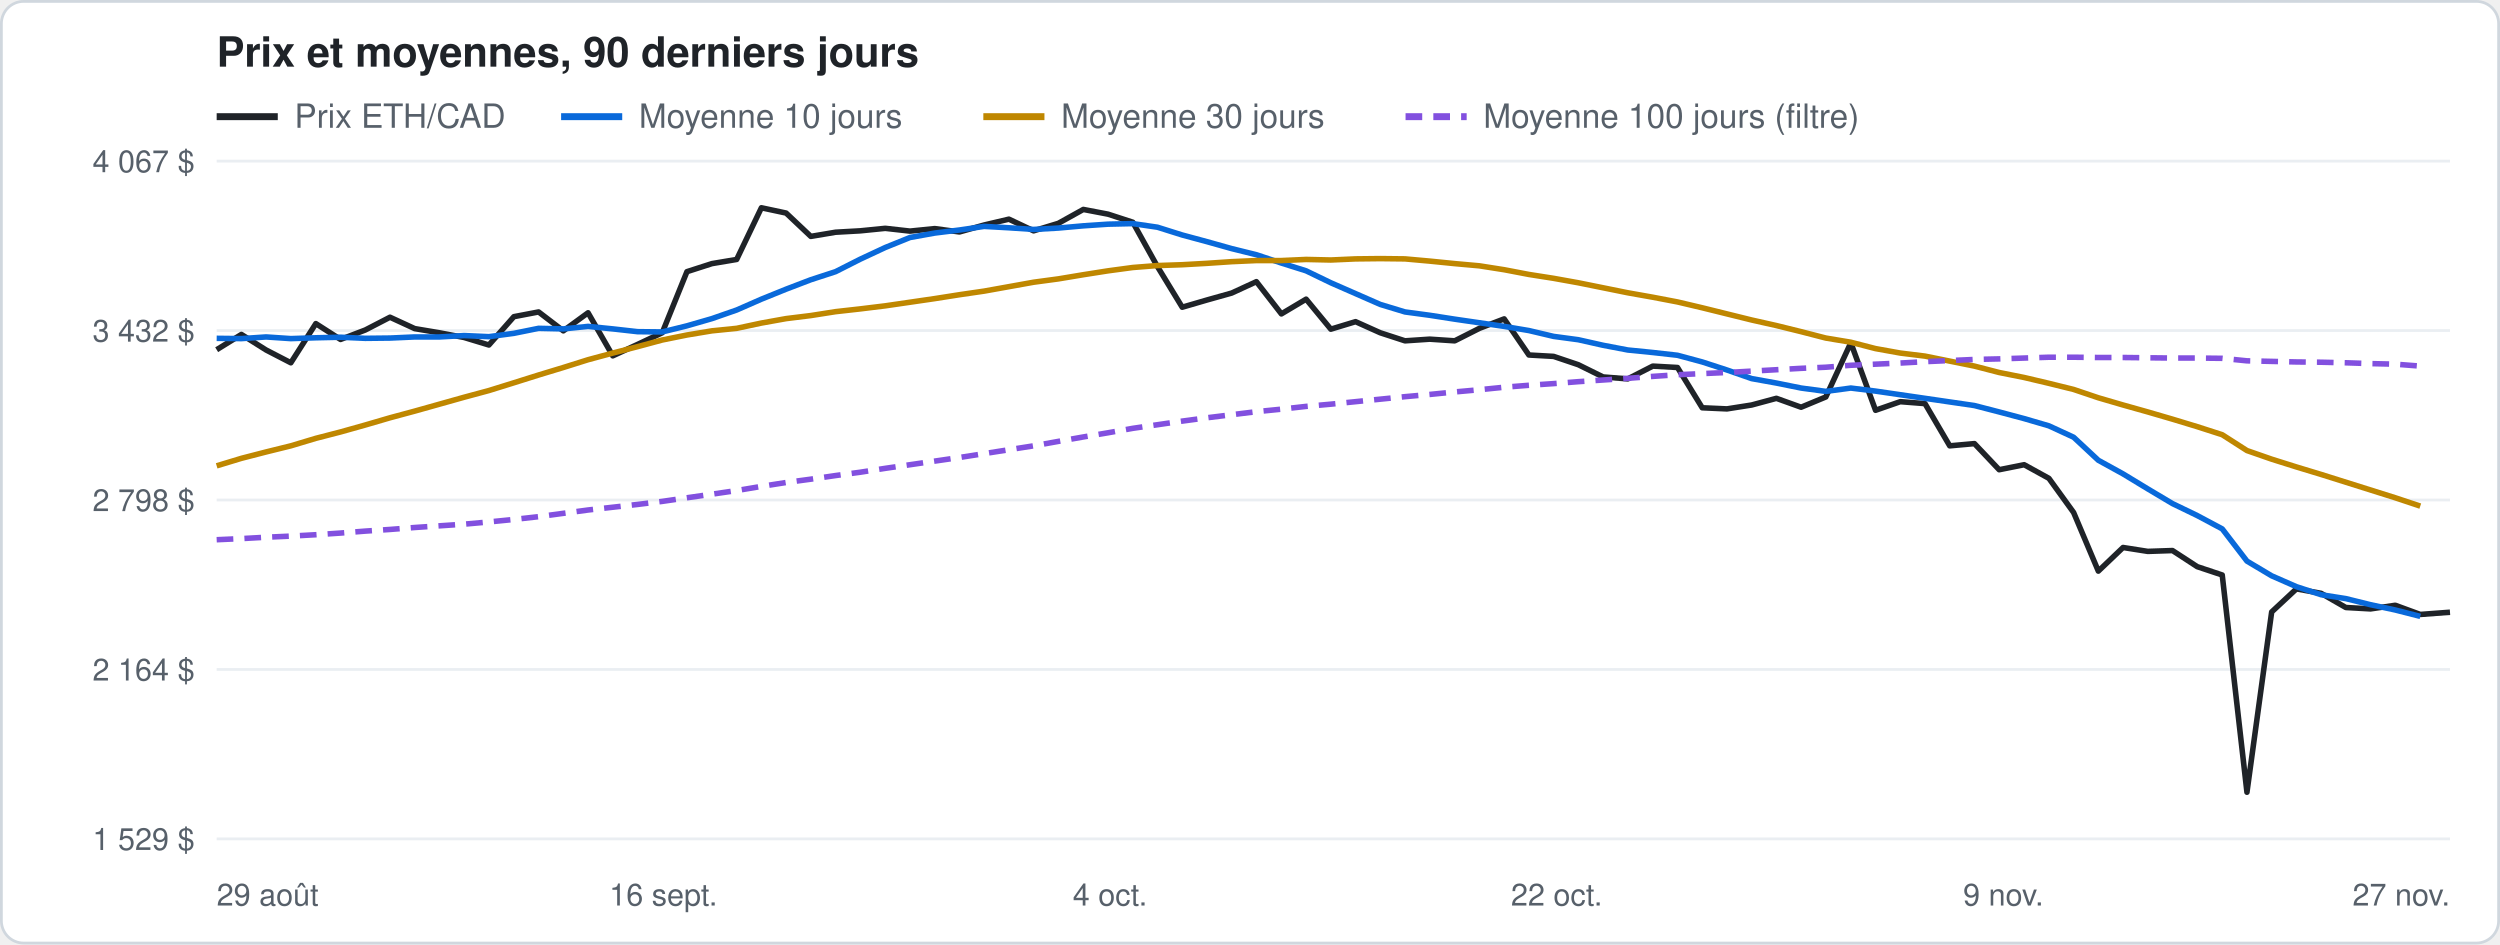
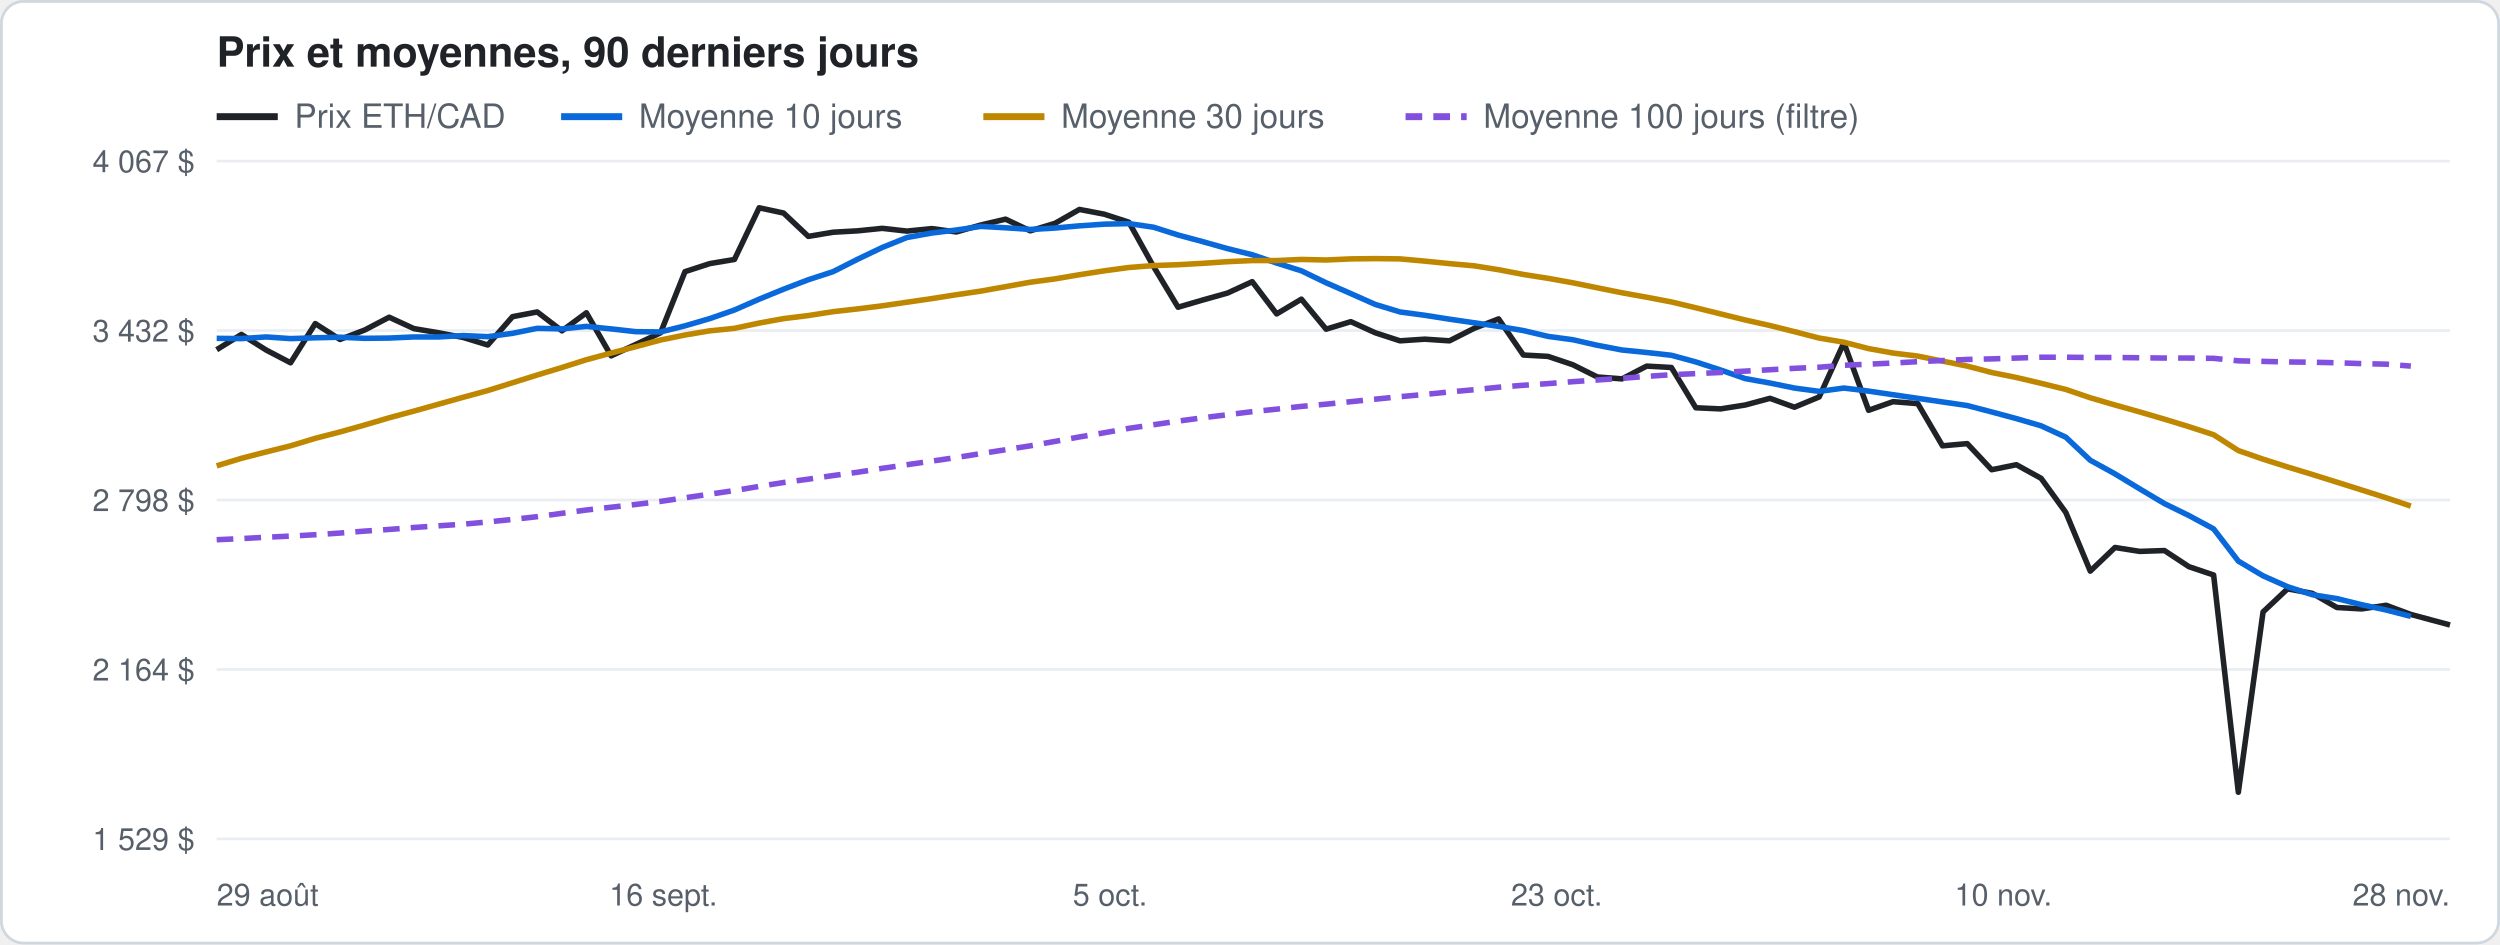
<svg xmlns="http://www.w3.org/2000/svg" width="900" height="340" viewBox="0 0 900 340" font-family="-apple-system, Segoe UI, Helvetica, Arial, sans-serif">
  <rect x="0.5" y="0.5" width="899" height="339" rx="8" fill="#ffffff" stroke="#d0d7de" />
  <text x="78" y="24" font-size="15" font-weight="600" fill="#1f2328">Prix et moyennes, 90 derniers jours</text>
  <line x1="78" y1="42" x2="100" y2="42" stroke="#1f2328" stroke-width="2.5" />
  <text x="106" y="46" font-size="12" fill="#57606a">Prix ETH/CAD</text>
  <line x1="202" y1="42" x2="224" y2="42" stroke="#0969da" stroke-width="2.5" />
  <text x="230" y="46" font-size="12" fill="#57606a">Moyenne 10 jours</text>
  <line x1="354" y1="42" x2="376" y2="42" stroke="#bf8700" stroke-width="2.5" />
  <text x="382" y="46" font-size="12" fill="#57606a">Moyenne 30 jours</text>
  <line x1="506" y1="42" x2="528" y2="42" stroke="#8250df" stroke-width="2.5" stroke-dasharray="6 4" />
  <text x="534" y="46" font-size="12" fill="#57606a">Moyenne 100 jours (filtre)</text>
  <line x1="78" y1="302.0" x2="882" y2="302.0" stroke="#eaeef2" />
  <text x="70" y="306.0" font-size="11" fill="#57606a" text-anchor="end">1 529 $</text>
  <line x1="78" y1="241.0" x2="882" y2="241.0" stroke="#eaeef2" />
  <text x="70" y="245.0" font-size="11" fill="#57606a" text-anchor="end">2 164 $</text>
  <line x1="78" y1="180.0" x2="882" y2="180.0" stroke="#eaeef2" />
  <text x="70" y="184.0" font-size="11" fill="#57606a" text-anchor="end">2 798 $</text>
  <line x1="78" y1="119.0" x2="882" y2="119.0" stroke="#eaeef2" />
  <text x="70" y="123.0" font-size="11" fill="#57606a" text-anchor="end">3 432 $</text>
  <line x1="78" y1="58.0" x2="882" y2="58.0" stroke="#eaeef2" />
  <text x="70" y="62.0" font-size="11" fill="#57606a" text-anchor="end">4 067 $</text>
  <text x="78.0" y="326" font-size="11" fill="#57606a" text-anchor="start">29 août</text>
  <text x="238.8" y="326" font-size="11" fill="#57606a" text-anchor="middle">16 sept.</text>
-   <text x="399.6" y="326" font-size="11" fill="#57606a" text-anchor="middle">4 oct.</text>
-   <text x="560.4" y="326" font-size="11" fill="#57606a" text-anchor="middle">22 oct.</text>
-   <text x="721.2" y="326" font-size="11" fill="#57606a" text-anchor="middle">9 nov.</text>
-   <text x="882.0" y="326" font-size="11" fill="#57606a" text-anchor="end">27 nov.</text>
-   <polyline points="78.0,125.9 86.9,120.4 95.8,126.0 104.7,130.6 113.7,116.5 122.6,122.2 131.5,118.8 140.4,114.2 149.3,118.3 158.2,119.8 167.1,121.5 176.0,124.2 185.0,114.0 193.9,112.3 202.8,119.1 211.7,112.6 220.6,128.1 229.5,124.0 238.4,119.8 247.3,97.8 256.3,94.9 265.2,93.4 274.1,74.8 283.0,76.7 291.9,85.1 300.8,83.6 309.7,83.1 318.7,82.2 327.6,83.2 336.5,82.3 345.4,83.5 354.3,81.0 363.2,78.9 372.1,83.1 381.0,80.4 390.0,75.4 398.9,77.1 407.8,80.0 416.7,96.0 425.6,110.6 434.5,108.0 443.4,105.5 452.3,101.4 461.3,113.0 470.2,107.7 479.1,118.5 488.0,115.8 496.9,119.8 505.8,122.7 514.7,122.1 523.7,122.7 532.6,118.2 541.5,114.8 550.4,127.8 559.3,128.3 568.2,131.3 577.1,135.7 586.0,136.4 595.0,131.8 603.9,132.3 612.8,146.8 621.7,147.2 630.6,145.8 639.5,143.4 648.4,146.6 657.3,142.9 666.3,123.4 675.2,147.7 684.1,144.6 693.0,145.3 701.9,160.5 710.8,159.7 719.7,169.1 728.7,167.3 737.6,172.2 746.5,184.5 755.4,205.6 764.3,197.1 773.2,198.5 782.1,198.2 791.0,204.0 800.0,207.0 808.9,285.2 817.8,220.3 826.7,212.0 835.6,213.6 844.5,218.7 853.4,219.2 862.3,217.9 871.3,221.2 882.0,220.4" fill="none" stroke="#1f2328" stroke-width="2" stroke-linejoin="round" />
-   <polyline points="78.0,121.8 86.9,121.9 95.8,121.3 104.7,121.9 113.7,121.6 122.6,121.4 131.5,121.8 140.4,121.7 149.3,121.3 158.2,121.3 167.1,120.8 176.0,121.2 185.0,120.0 193.9,118.2 202.8,118.4 211.7,117.5 220.6,118.4 229.5,119.4 238.4,119.5 247.3,117.3 256.3,114.7 265.2,111.6 274.1,107.7 283.0,104.1 291.9,100.7 300.8,97.8 309.7,93.3 318.7,89.1 327.6,85.5 336.5,83.9 345.4,82.8 354.3,81.5 363.2,82.0 372.1,82.6 381.0,82.1 390.0,81.3 398.9,80.7 407.8,80.5 416.7,81.8 425.6,84.6 434.5,87.0 443.4,89.5 452.3,91.7 461.3,94.7 470.2,97.5 479.1,101.8 488.0,105.7 496.9,109.6 505.8,112.3 514.7,113.5 523.7,114.9 532.6,116.2 541.5,117.5 550.4,119.0 559.3,121.1 568.2,122.3 577.1,124.3 586.0,126.0 595.0,126.9 603.9,127.9 612.8,130.3 621.7,133.2 630.6,136.3 639.5,137.9 648.4,139.7 657.3,140.9 666.3,139.7 675.2,140.8 684.1,142.1 693.0,143.4 701.9,144.7 710.8,146.0 719.7,148.3 728.7,150.7 737.6,153.3 746.5,157.4 755.4,165.7 764.3,170.6 773.2,176.0 782.1,181.3 791.0,185.6 800.0,190.4 808.9,202.0 817.8,207.3 826.7,211.2 835.6,214.1 844.5,215.5 853.4,217.7 862.3,219.6 871.3,221.9" fill="none" stroke="#0969da" stroke-width="2" stroke-linejoin="round" />
-   <polyline points="78.0,167.7 86.9,165.0 95.8,162.7 104.7,160.5 113.7,157.8 122.6,155.5 131.5,153.0 140.4,150.4 149.3,148.0 158.2,145.5 167.1,143.0 176.0,140.6 185.0,137.8 193.9,135.0 202.8,132.3 211.7,129.5 220.6,127.1 229.5,124.8 238.4,122.4 247.3,120.6 256.3,119.1 265.2,118.2 274.1,116.3 283.0,114.7 291.9,113.6 300.8,112.2 309.7,111.2 318.7,110.1 327.6,108.8 336.5,107.5 345.4,106.1 354.3,104.8 363.2,103.2 372.1,101.6 381.0,100.4 390.0,98.9 398.9,97.5 407.8,96.3 416.7,95.6 425.6,95.3 434.5,94.8 443.4,94.2 452.3,93.8 461.3,93.8 470.2,93.4 479.1,93.6 488.0,93.2 496.9,93.1 505.8,93.2 514.7,94.0 523.7,94.9 532.6,95.7 541.5,97.1 550.4,98.8 559.3,100.2 568.2,101.8 577.1,103.6 586.0,105.4 595.0,107.0 603.9,108.7 612.8,110.8 621.7,113.0 630.6,115.2 639.5,117.2 648.4,119.4 657.3,121.7 666.3,123.2 675.2,125.5 684.1,127.1 693.0,128.2 701.9,130.0 710.8,131.8 719.7,134.1 728.7,135.9 737.6,138.0 746.5,140.2 755.4,143.2 764.3,145.8 773.2,148.3 782.1,150.9 791.0,153.6 800.0,156.5 808.9,162.2 817.8,165.3 826.7,168.1 835.6,170.8 844.5,173.6 853.4,176.4 862.3,179.2 871.3,182.2" fill="none" stroke="#bf8700" stroke-width="2" stroke-linejoin="round" />
-   <polyline points="78.0,194.3 86.9,193.9 95.8,193.4 104.7,193.0 113.7,192.5 122.6,191.9 131.5,191.2 140.4,190.6 149.3,189.9 158.2,189.3 167.1,188.7 176.0,187.9 185.0,187.0 193.9,186.0 202.8,184.8 211.7,183.6 220.6,182.6 229.5,181.6 238.4,180.5 247.3,179.2 256.3,177.9 265.2,176.6 274.1,175.1 283.0,173.7 291.9,172.5 300.8,171.2 309.7,170.0 318.7,168.6 327.6,167.3 336.5,166.0 345.4,164.7 354.3,163.3 363.2,161.9 372.1,160.5 381.0,158.9 390.0,157.3 398.9,155.8 407.8,154.2 416.7,152.9 425.6,151.6 434.5,150.4 443.4,149.3 452.3,148.2 461.3,147.3 470.2,146.3 479.1,145.5 488.0,144.6 496.9,143.7 505.8,142.8 514.7,142.0 523.7,141.1 532.6,140.3 541.5,139.4 550.4,138.7 559.3,138.1 568.2,137.4 577.1,136.8 586.0,136.2 595.0,135.5 603.9,134.9 612.8,134.5 621.7,134.1 630.6,133.6 639.5,133.1 648.4,132.6 657.3,132.2 666.3,131.5 675.2,131.1 684.1,130.7 693.0,130.2 701.9,129.8 710.8,129.4 719.7,129.2 728.7,128.9 737.6,128.6 746.5,128.6 755.4,128.7 764.3,128.7 773.2,128.8 782.1,128.9 791.0,128.9 800.0,129.0 808.9,129.9 817.8,130.1 826.7,130.3 835.6,130.4 844.5,130.6 853.4,130.9 862.3,131.1 871.3,131.8" fill="none" stroke="#8250df" stroke-width="2" stroke-linejoin="round" stroke-dasharray="6 4" />
+   <text x="399.6" y="326" font-size="11" fill="#57606a" text-anchor="middle">5 oct.</text>
+   <text x="560.4" y="326" font-size="11" fill="#57606a" text-anchor="middle">23 oct.</text>
+   <text x="721.2" y="326" font-size="11" fill="#57606a" text-anchor="middle">10 nov.</text>
+   <text x="882.0" y="326" font-size="11" fill="#57606a" text-anchor="end">28 nov.</text>
+   <polyline points="78.0,125.9 86.9,120.4 95.8,126.0 104.6,130.6 113.5,116.5 122.4,122.2 131.3,118.8 140.1,114.2 149.0,118.3 157.9,119.8 166.8,121.5 175.6,124.2 184.5,114.0 193.4,112.3 202.3,119.1 211.1,112.6 220.0,128.1 228.9,124.0 237.8,119.8 246.6,97.8 255.5,94.9 264.4,93.4 273.3,74.8 282.1,76.7 291.0,85.1 299.9,83.6 308.8,83.1 317.6,82.2 326.5,83.2 335.4,82.3 344.3,83.5 353.1,81.0 362.0,78.9 370.9,83.1 379.8,80.4 388.6,75.4 397.5,77.1 406.4,80.0 415.3,96.0 424.1,110.6 433.0,108.0 441.9,105.5 450.8,101.4 459.6,113.0 468.5,107.7 477.4,118.5 486.3,115.8 495.1,119.8 504.0,122.7 512.9,122.1 521.8,122.7 530.7,118.2 539.5,114.8 548.4,127.8 557.3,128.3 566.2,131.3 575.0,135.7 583.9,136.4 592.8,131.8 601.7,132.3 610.5,146.8 619.4,147.2 628.3,145.8 637.2,143.4 646.0,146.6 654.9,142.9 663.8,123.4 672.7,147.7 681.5,144.6 690.4,145.3 699.3,160.5 708.2,159.7 717.0,169.1 725.9,167.3 734.8,172.2 743.7,184.5 752.5,205.6 761.4,197.1 770.3,198.5 779.2,198.2 788.0,204.0 796.9,207.0 805.8,285.2 814.7,220.3 823.5,212.0 832.4,213.6 841.3,218.7 850.2,219.2 859.0,217.9 867.9,221.2 882.0,225.0" fill="none" stroke="#1f2328" stroke-width="2" stroke-linejoin="round" />
+   <polyline points="78.0,121.8 86.9,121.9 95.8,121.3 104.6,121.9 113.5,121.6 122.4,121.4 131.3,121.8 140.1,121.7 149.0,121.3 157.9,121.3 166.8,120.8 175.6,121.2 184.5,120.0 193.4,118.2 202.3,118.4 211.1,117.5 220.0,118.4 228.9,119.4 237.8,119.5 246.6,117.3 255.5,114.7 264.4,111.6 273.3,107.7 282.1,104.1 291.0,100.7 299.9,97.8 308.8,93.3 317.6,89.1 326.5,85.5 335.4,83.9 344.3,82.8 353.1,81.5 362.0,82.0 370.9,82.6 379.8,82.1 388.6,81.3 397.5,80.7 406.4,80.5 415.3,81.8 424.1,84.6 433.0,87.0 441.9,89.5 450.8,91.7 459.6,94.7 468.5,97.5 477.4,101.8 486.3,105.7 495.1,109.6 504.0,112.3 512.9,113.5 521.8,114.9 530.7,116.2 539.5,117.5 548.4,119.0 557.3,121.1 566.2,122.3 575.0,124.3 583.9,126.0 592.8,126.9 601.7,127.9 610.5,130.3 619.4,133.2 628.3,136.3 637.2,137.9 646.0,139.7 654.9,140.9 663.8,139.7 672.7,140.8 681.5,142.1 690.4,143.4 699.3,144.7 708.2,146.0 717.0,148.3 725.9,150.7 734.8,153.3 743.7,157.4 752.5,165.7 761.4,170.6 770.3,176.0 779.2,181.3 788.0,185.6 796.9,190.4 805.8,202.0 814.7,207.3 823.5,211.2 832.4,214.1 841.3,215.5 850.2,217.7 859.0,219.6 867.9,221.9" fill="none" stroke="#0969da" stroke-width="2" stroke-linejoin="round" />
+   <polyline points="78.0,167.7 86.9,165.0 95.8,162.7 104.6,160.5 113.5,157.8 122.4,155.5 131.3,153.0 140.1,150.4 149.0,148.0 157.9,145.5 166.8,143.0 175.6,140.6 184.5,137.8 193.4,135.0 202.3,132.3 211.1,129.5 220.0,127.1 228.9,124.8 237.8,122.4 246.6,120.6 255.5,119.1 264.4,118.2 273.3,116.3 282.1,114.7 291.0,113.6 299.9,112.2 308.8,111.2 317.6,110.1 326.5,108.8 335.4,107.5 344.3,106.1 353.1,104.8 362.0,103.2 370.9,101.6 379.8,100.4 388.6,98.9 397.5,97.5 406.4,96.3 415.3,95.6 424.1,95.3 433.0,94.8 441.9,94.2 450.8,93.8 459.6,93.8 468.5,93.4 477.4,93.6 486.3,93.2 495.1,93.1 504.0,93.2 512.9,94.0 521.8,94.9 530.7,95.7 539.5,97.1 548.4,98.8 557.3,100.2 566.2,101.8 575.0,103.6 583.9,105.4 592.8,107.0 601.7,108.7 610.5,110.8 619.4,113.0 628.3,115.2 637.2,117.2 646.0,119.4 654.9,121.7 663.8,123.2 672.7,125.5 681.5,127.1 690.4,128.2 699.3,130.0 708.2,131.8 717.0,134.1 725.9,135.9 734.8,138.0 743.7,140.2 752.5,143.2 761.4,145.8 770.3,148.3 779.2,150.9 788.0,153.6 796.9,156.5 805.8,162.2 814.7,165.3 823.5,168.1 832.4,170.8 841.3,173.6 850.2,176.4 859.0,179.2 867.9,182.2" fill="none" stroke="#bf8700" stroke-width="2" stroke-linejoin="round" />
+   <polyline points="78.0,194.3 86.9,193.9 95.8,193.4 104.6,193.0 113.5,192.5 122.4,191.9 131.3,191.2 140.1,190.6 149.0,189.9 157.9,189.3 166.8,188.7 175.6,187.9 184.5,187.0 193.4,186.0 202.3,184.8 211.1,183.6 220.0,182.6 228.9,181.6 237.8,180.5 246.6,179.2 255.5,177.9 264.4,176.6 273.3,175.1 282.1,173.7 291.0,172.5 299.9,171.2 308.8,170.0 317.6,168.6 326.5,167.3 335.4,166.0 344.3,164.7 353.1,163.3 362.0,161.9 370.9,160.5 379.8,158.9 388.6,157.3 397.5,155.8 406.4,154.2 415.3,152.9 424.1,151.6 433.0,150.4 441.9,149.3 450.8,148.2 459.6,147.3 468.5,146.3 477.4,145.5 486.3,144.6 495.1,143.7 504.0,142.8 512.9,142.0 521.8,141.1 530.7,140.3 539.5,139.4 548.4,138.7 557.3,138.1 566.2,137.4 575.0,136.8 583.9,136.2 592.8,135.5 601.7,134.9 610.5,134.5 619.4,134.1 628.3,133.6 637.2,133.1 646.0,132.6 654.9,132.2 663.8,131.5 672.7,131.1 681.5,130.7 690.4,130.2 699.3,129.8 708.2,129.4 717.0,129.2 725.9,128.9 734.8,128.6 743.7,128.6 752.5,128.7 761.4,128.7 770.3,128.8 779.2,128.9 788.0,128.9 796.9,129.0 805.8,129.9 814.7,130.1 823.5,130.3 832.4,130.4 841.3,130.6 850.2,130.9 859.0,131.1 867.9,131.8" fill="none" stroke="#8250df" stroke-width="2" stroke-linejoin="round" stroke-dasharray="6 4" />
</svg>
